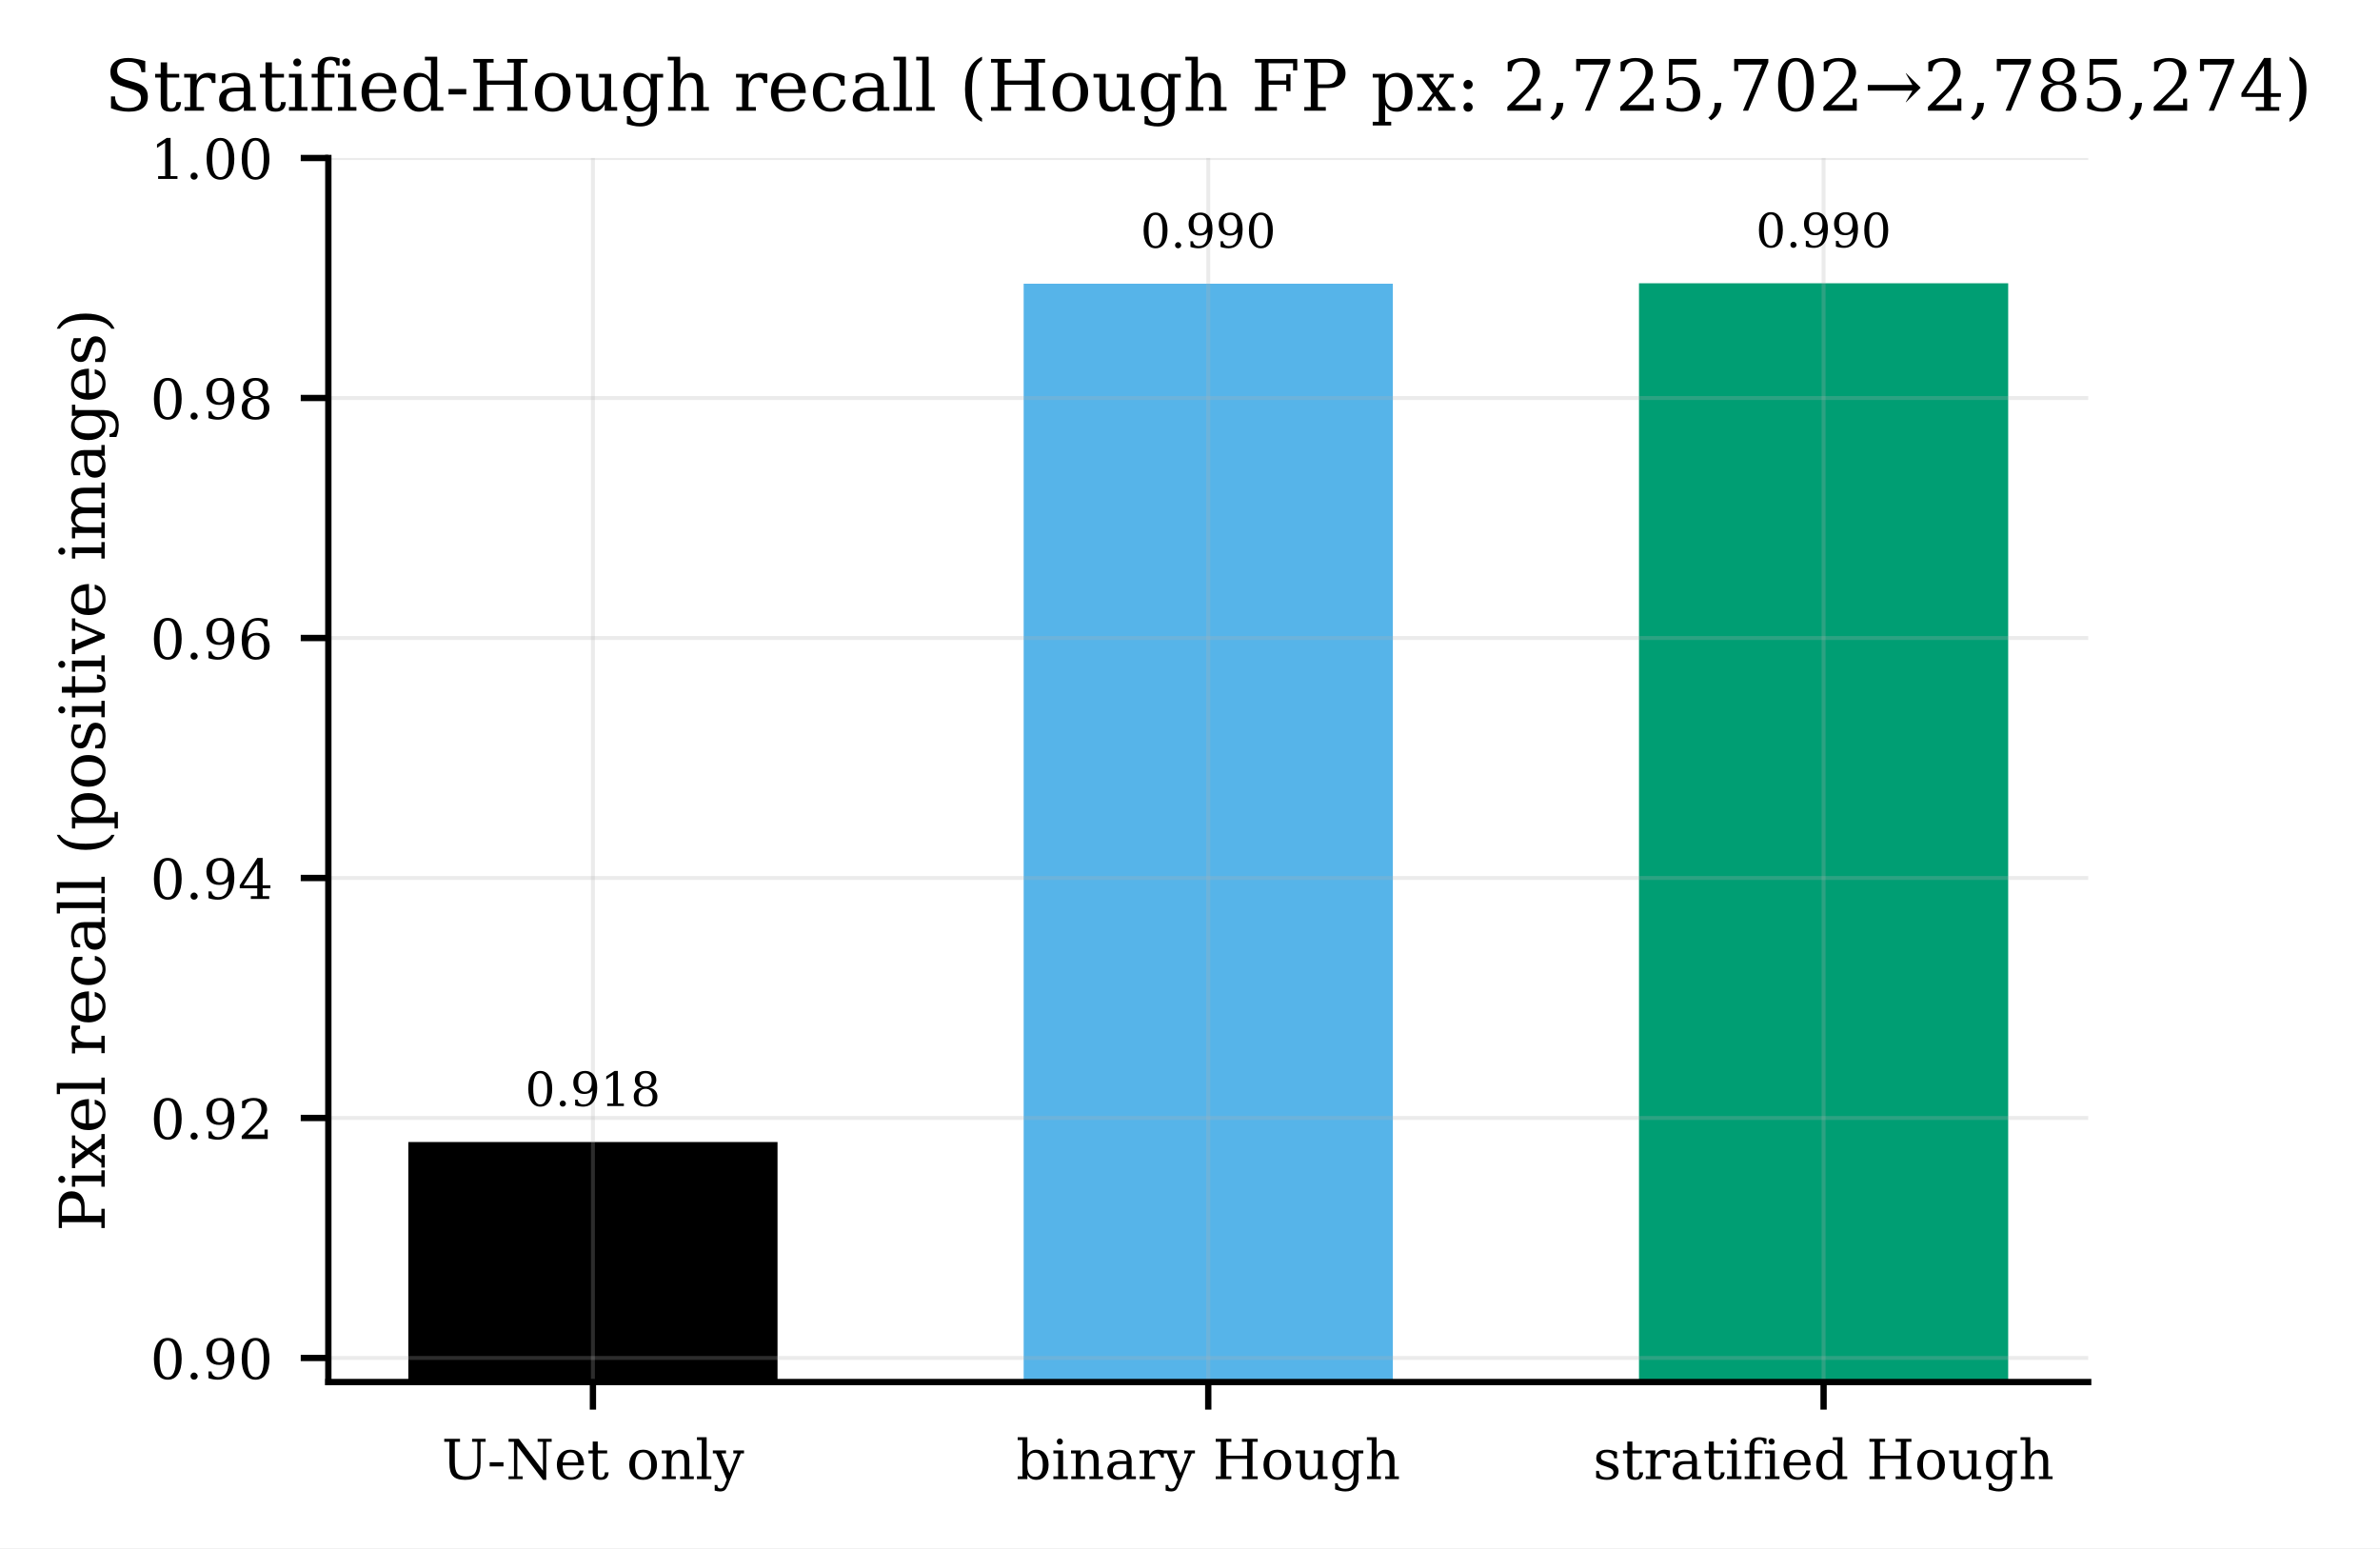
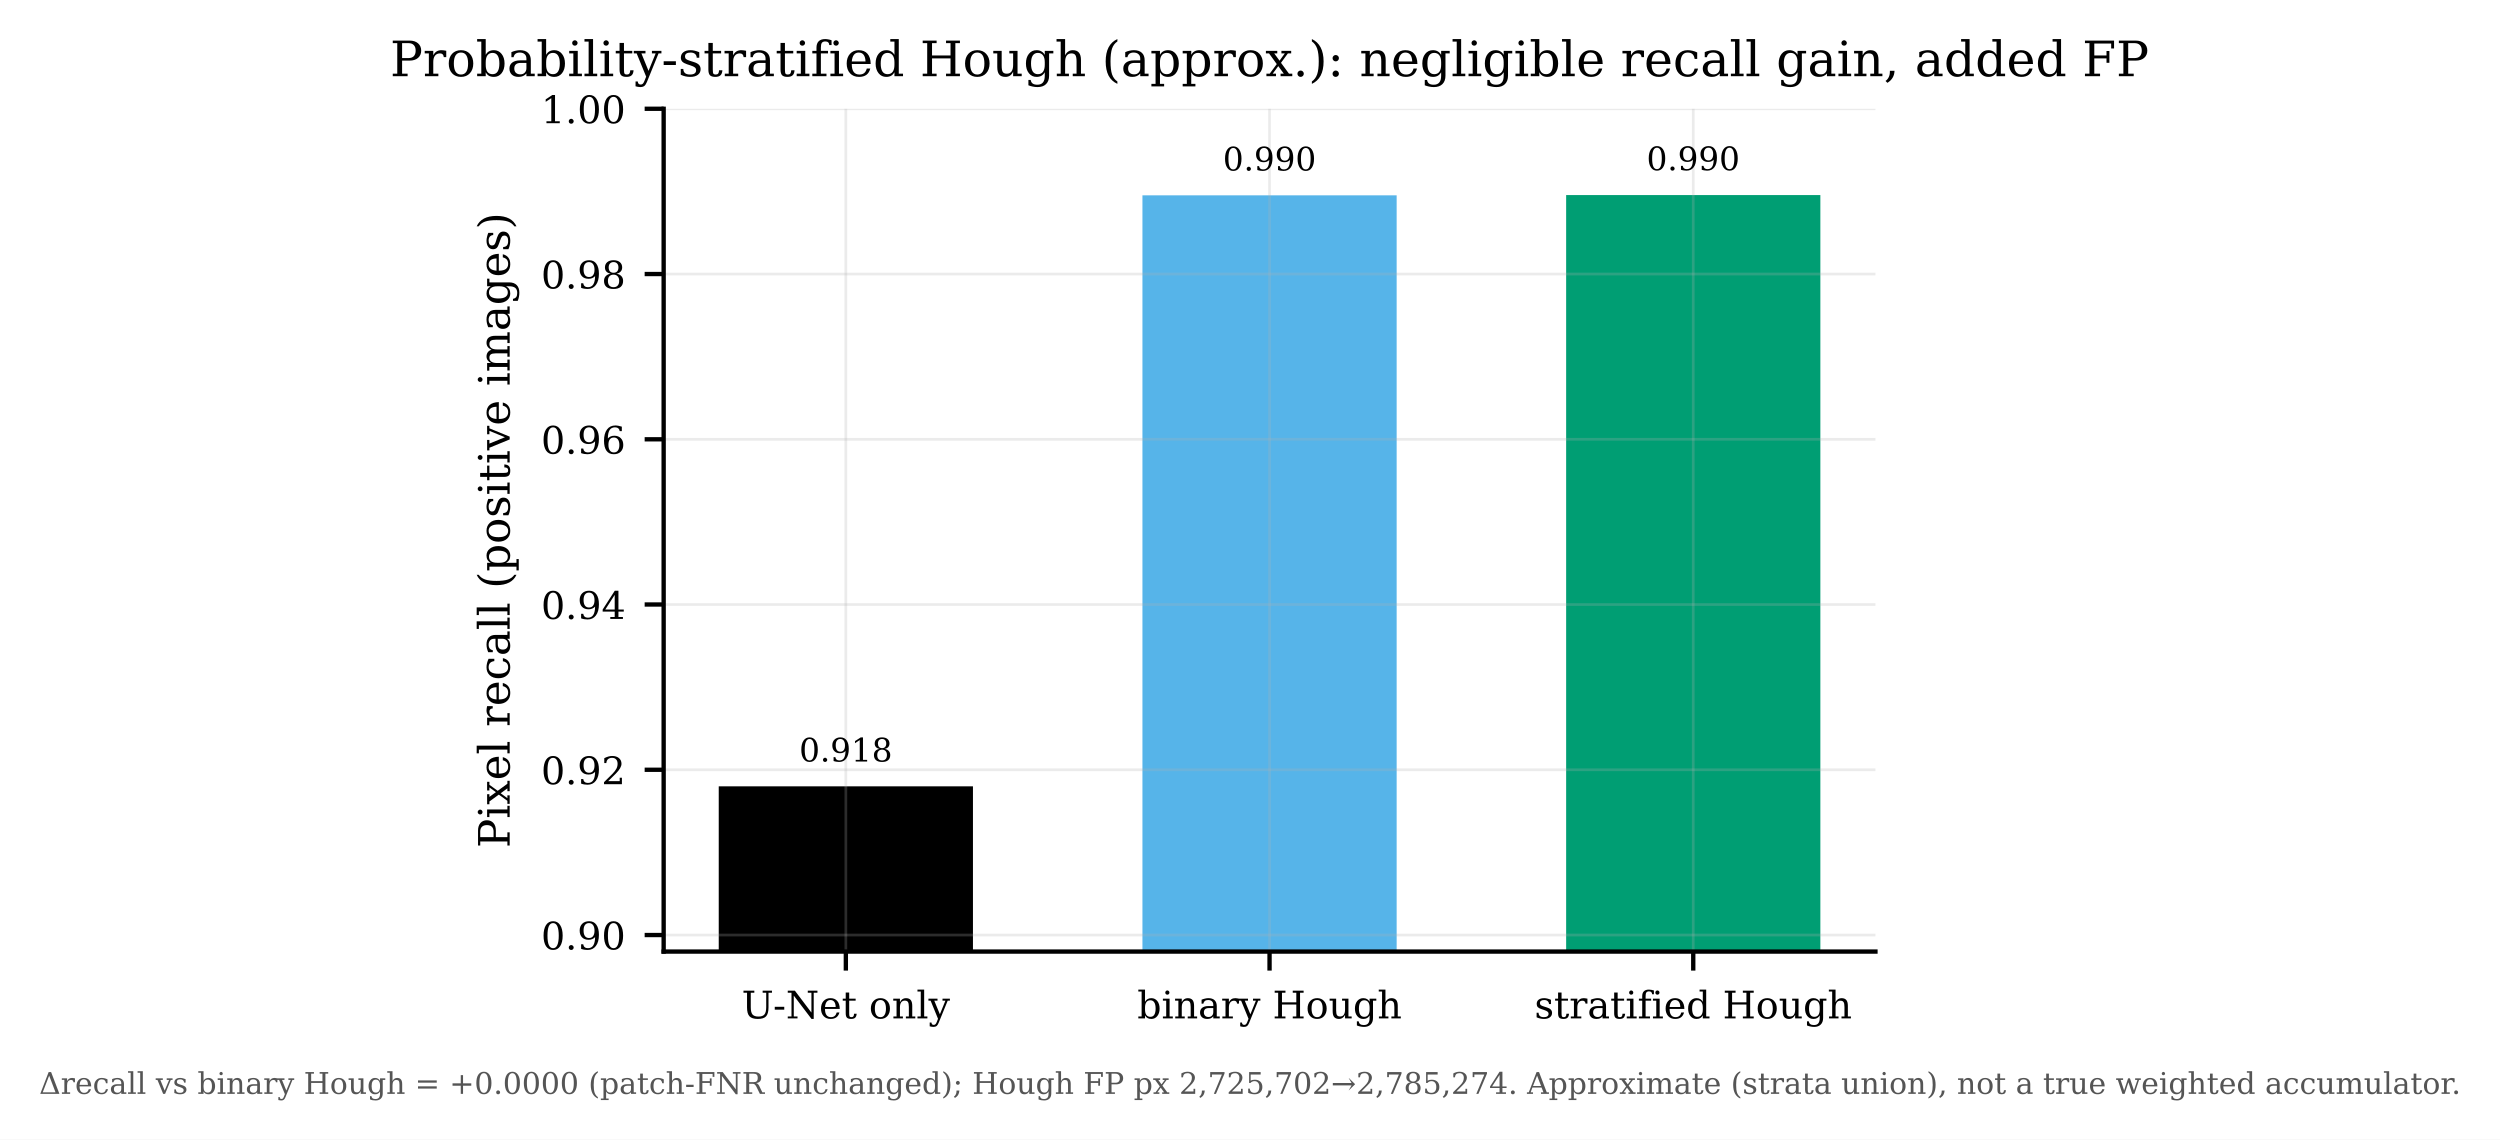
- <svg xmlns="http://www.w3.org/2000/svg" xmlns:xlink="http://www.w3.org/1999/xlink" width="301.854pt" height="196.345pt" viewBox="0 0 301.854 196.345" version="1.1">
+ <svg xmlns="http://www.w3.org/2000/svg" xmlns:xlink="http://www.w3.org/1999/xlink" width="460.478pt" height="209.901pt" viewBox="0 0 460.478 209.901" version="1.1">
  <defs>
    <style type="text/css">*{stroke-linejoin: round; stroke-linecap: butt}</style>
  </defs>
  <g id="figure_1">
    <g id="patch_1">
-       <path d="M 0 196.345 L 301.854 196.345 L 301.854 0 L 0 0 z " style="fill: #ffffff" />
+       <path d="M 0 209.901 L 460.478 209.901 L 460.478 0 L 0 0 z " style="fill: #ffffff" />
    </g>
    <g id="axes_1">
      <g id="patch_2">
-         <path d="M 41.642 175.271 L 264.842 175.271 L 264.842 20.039 L 41.642 20.039 z " style="fill: #ffffff" />
+         <path d="M 122.239 175.271 L 345.439 175.271 L 345.439 20.039 L 122.239 20.039 z " style="fill: #ffffff" />
      </g>
      <g id="patch_3">
-         <path d="M 51.788 1541.861 L 98.613 1541.861 L 98.613 144.834 L 51.788 144.834 z " clip-path="url(#p39f0171500)" />
+         <path d="M 132.385 1541.861 L 179.21 1541.861 L 179.21 144.834 L 132.385 144.834 z " clip-path="url(#p496af72035)" />
      </g>
      <g id="patch_4">
-         <path d="M 129.83 1541.861 L 176.655 1541.861 L 176.655 35.977 L 129.83 35.977 z " clip-path="url(#p39f0171500)" style="fill: #56b4e9" />
+         <path d="M 210.427 1541.861 L 257.252 1541.861 L 257.252 35.977 L 210.427 35.977 z " clip-path="url(#p496af72035)" style="fill: #56b4e9" />
      </g>
      <g id="patch_5">
-         <path d="M 207.872 1541.861 L 254.697 1541.861 L 254.697 35.925 L 207.872 35.925 z " clip-path="url(#p39f0171500)" style="fill: #009e73" />
+         <path d="M 288.469 1541.861 L 335.294 1541.861 L 335.294 35.925 L 288.469 35.925 z " clip-path="url(#p496af72035)" style="fill: #009e73" />
      </g>
      <g id="matplotlib.axis_1">
        <g id="xtick_1">
          <g id="line2d_1">
-             <path d="M 75.2 175.271 L 75.2 20.039 " clip-path="url(#p39f0171500)" style="fill: none; stroke: #b0b0b0; stroke-opacity: 0.25; stroke-width: 0.5; stroke-linecap: square" />
+             <path d="M 155.797 175.271 L 155.797 20.039 " clip-path="url(#p496af72035)" style="fill: none; stroke: #b0b0b0; stroke-opacity: 0.25; stroke-width: 0.5; stroke-linecap: square" />
          </g>
          <g id="line2d_2">
            <defs>
-               <path id="m455a254ea5" d="M 0 0 L 0 3.5 " style="stroke: #000000; stroke-width: 0.8" />
+               <path id="m4105979a50" d="M 0 0 L 0 3.5 " style="stroke: #000000; stroke-width: 0.8" />
            </defs>
            <g>
-               <use xlink:href="#m455a254ea5" x="75.2" y="175.271" style="stroke: #000000; stroke-width: 0.8" />
+               <use xlink:href="#m4105979a50" x="155.797" y="175.271" style="stroke: #000000; stroke-width: 0.8" />
            </g>
          </g>
          <g id="text_1">
-             <text style="font-size: 7px; font-family: 'DejaVu Serif', serif; text-anchor: middle" x="75.2" y="187.589" transform="rotate(-0 75.20023 187.5895)">U-Net only</text>
+             <text style="font-size: 7px; font-family: 'DejaVu Serif', serif; text-anchor: middle" x="155.797" y="187.589" transform="rotate(-0 155.7972 187.5895)">U-Net only</text>
          </g>
        </g>
        <g id="xtick_2">
          <g id="line2d_3">
-             <path d="M 153.242 175.271 L 153.242 20.039 " clip-path="url(#p39f0171500)" style="fill: none; stroke: #b0b0b0; stroke-opacity: 0.25; stroke-width: 0.5; stroke-linecap: square" />
+             <path d="M 233.839 175.271 L 233.839 20.039 " clip-path="url(#p496af72035)" style="fill: none; stroke: #b0b0b0; stroke-opacity: 0.25; stroke-width: 0.5; stroke-linecap: square" />
          </g>
          <g id="line2d_4">
            <g>
-               <use xlink:href="#m455a254ea5" x="153.242" y="175.271" style="stroke: #000000; stroke-width: 0.8" />
+               <use xlink:href="#m4105979a50" x="233.839" y="175.271" style="stroke: #000000; stroke-width: 0.8" />
            </g>
          </g>
          <g id="text_2">
-             <text style="font-size: 7px; font-family: 'DejaVu Serif', serif; text-anchor: middle" x="153.242" y="187.589" transform="rotate(-0 153.2422 187.5895)">binary Hough</text>
+             <text style="font-size: 7px; font-family: 'DejaVu Serif', serif; text-anchor: middle" x="233.839" y="187.589" transform="rotate(-0 233.8392 187.5895)">binary Hough</text>
          </g>
        </g>
        <g id="xtick_3">
          <g id="line2d_5">
-             <path d="M 231.284 175.271 L 231.284 20.039 " clip-path="url(#p39f0171500)" style="fill: none; stroke: #b0b0b0; stroke-opacity: 0.25; stroke-width: 0.5; stroke-linecap: square" />
+             <path d="M 311.881 175.271 L 311.881 20.039 " clip-path="url(#p496af72035)" style="fill: none; stroke: #b0b0b0; stroke-opacity: 0.25; stroke-width: 0.5; stroke-linecap: square" />
          </g>
          <g id="line2d_6">
            <g>
-               <use xlink:href="#m455a254ea5" x="231.284" y="175.271" style="stroke: #000000; stroke-width: 0.8" />
+               <use xlink:href="#m4105979a50" x="311.881" y="175.271" style="stroke: #000000; stroke-width: 0.8" />
            </g>
          </g>
          <g id="text_3">
-             <text style="font-size: 7px; font-family: 'DejaVu Serif', serif; text-anchor: middle" x="231.284" y="187.589" transform="rotate(-0 231.2841 187.5895)">stratified Hough</text>
+             <text style="font-size: 7px; font-family: 'DejaVu Serif', serif; text-anchor: middle" x="311.881" y="187.589" transform="rotate(-0 311.8811 187.5895)">stratified Hough</text>
          </g>
        </g>
      </g>
      <g id="matplotlib.axis_2">
        <g id="ytick_1">
          <g id="line2d_7">
-             <path d="M 41.642 172.221 L 264.842 172.221 " clip-path="url(#p39f0171500)" style="fill: none; stroke: #b0b0b0; stroke-opacity: 0.25; stroke-width: 0.5; stroke-linecap: square" />
+             <path d="M 122.239 172.221 L 345.439 172.221 " clip-path="url(#p496af72035)" style="fill: none; stroke: #b0b0b0; stroke-opacity: 0.25; stroke-width: 0.5; stroke-linecap: square" />
          </g>
          <g id="line2d_8">
            <defs>
-               <path id="m5a4b712ed2" d="M 0 0 L -3.5 0 " style="stroke: #000000; stroke-width: 0.8" />
+               <path id="me792be87bf" d="M 0 0 L -3.5 0 " style="stroke: #000000; stroke-width: 0.8" />
            </defs>
            <g>
-               <use xlink:href="#m5a4b712ed2" x="41.642" y="172.221" style="stroke: #000000; stroke-width: 0.8" />
+               <use xlink:href="#me792be87bf" x="122.239" y="172.221" style="stroke: #000000; stroke-width: 0.8" />
            </g>
          </g>
          <g id="text_4">
-             <text style="font-size: 7px; font-family: 'DejaVu Serif', serif; text-anchor: end" x="34.642" y="174.88" transform="rotate(-0 34.64219 174.8803)">0.90</text>
+             <text style="font-size: 7px; font-family: 'DejaVu Serif', serif; text-anchor: end" x="115.239" y="174.88" transform="rotate(-0 115.2392 174.8803)">0.90</text>
          </g>
        </g>
        <g id="ytick_2">
          <g id="line2d_9">
-             <path d="M 41.642 141.784 L 264.842 141.784 " clip-path="url(#p39f0171500)" style="fill: none; stroke: #b0b0b0; stroke-opacity: 0.25; stroke-width: 0.5; stroke-linecap: square" />
+             <path d="M 122.239 141.784 L 345.439 141.784 " clip-path="url(#p496af72035)" style="fill: none; stroke: #b0b0b0; stroke-opacity: 0.25; stroke-width: 0.5; stroke-linecap: square" />
          </g>
          <g id="line2d_10">
            <g>
-               <use xlink:href="#m5a4b712ed2" x="41.642" y="141.784" style="stroke: #000000; stroke-width: 0.8" />
+               <use xlink:href="#me792be87bf" x="122.239" y="141.784" style="stroke: #000000; stroke-width: 0.8" />
            </g>
          </g>
          <g id="text_5">
-             <text style="font-size: 7px; font-family: 'DejaVu Serif', serif; text-anchor: end" x="34.642" y="144.444" transform="rotate(-0 34.64219 144.4439)">0.92</text>
+             <text style="font-size: 7px; font-family: 'DejaVu Serif', serif; text-anchor: end" x="115.239" y="144.444" transform="rotate(-0 115.2392 144.4439)">0.92</text>
          </g>
        </g>
        <g id="ytick_3">
          <g id="line2d_11">
-             <path d="M 41.642 111.348 L 264.842 111.348 " clip-path="url(#p39f0171500)" style="fill: none; stroke: #b0b0b0; stroke-opacity: 0.25; stroke-width: 0.5; stroke-linecap: square" />
+             <path d="M 122.239 111.348 L 345.439 111.348 " clip-path="url(#p496af72035)" style="fill: none; stroke: #b0b0b0; stroke-opacity: 0.25; stroke-width: 0.5; stroke-linecap: square" />
          </g>
          <g id="line2d_12">
            <g>
-               <use xlink:href="#m5a4b712ed2" x="41.642" y="111.348" style="stroke: #000000; stroke-width: 0.8" />
+               <use xlink:href="#me792be87bf" x="122.239" y="111.348" style="stroke: #000000; stroke-width: 0.8" />
            </g>
          </g>
          <g id="text_6">
-             <text style="font-size: 7px; font-family: 'DejaVu Serif', serif; text-anchor: end" x="34.642" y="114.007" transform="rotate(-0 34.64219 114.0074)">0.94</text>
+             <text style="font-size: 7px; font-family: 'DejaVu Serif', serif; text-anchor: end" x="115.239" y="114.007" transform="rotate(-0 115.2392 114.0074)">0.94</text>
          </g>
        </g>
        <g id="ytick_4">
          <g id="line2d_13">
-             <path d="M 41.642 80.912 L 264.842 80.912 " clip-path="url(#p39f0171500)" style="fill: none; stroke: #b0b0b0; stroke-opacity: 0.25; stroke-width: 0.5; stroke-linecap: square" />
+             <path d="M 122.239 80.912 L 345.439 80.912 " clip-path="url(#p496af72035)" style="fill: none; stroke: #b0b0b0; stroke-opacity: 0.25; stroke-width: 0.5; stroke-linecap: square" />
          </g>
          <g id="line2d_14">
            <g>
-               <use xlink:href="#m5a4b712ed2" x="41.642" y="80.912" style="stroke: #000000; stroke-width: 0.8" />
+               <use xlink:href="#me792be87bf" x="122.239" y="80.912" style="stroke: #000000; stroke-width: 0.8" />
            </g>
          </g>
          <g id="text_7">
-             <text style="font-size: 7px; font-family: 'DejaVu Serif', serif; text-anchor: end" x="34.642" y="83.571" transform="rotate(-0 34.64219 83.57095)">0.96</text>
+             <text style="font-size: 7px; font-family: 'DejaVu Serif', serif; text-anchor: end" x="115.239" y="83.571" transform="rotate(-0 115.2392 83.57095)">0.96</text>
          </g>
        </g>
        <g id="ytick_5">
          <g id="line2d_15">
-             <path d="M 41.642 50.475 L 264.842 50.475 " clip-path="url(#p39f0171500)" style="fill: none; stroke: #b0b0b0; stroke-opacity: 0.25; stroke-width: 0.5; stroke-linecap: square" />
+             <path d="M 122.239 50.475 L 345.439 50.475 " clip-path="url(#p496af72035)" style="fill: none; stroke: #b0b0b0; stroke-opacity: 0.25; stroke-width: 0.5; stroke-linecap: square" />
          </g>
          <g id="line2d_16">
            <g>
-               <use xlink:href="#m5a4b712ed2" x="41.642" y="50.475" style="stroke: #000000; stroke-width: 0.8" />
+               <use xlink:href="#me792be87bf" x="122.239" y="50.475" style="stroke: #000000; stroke-width: 0.8" />
            </g>
          </g>
          <g id="text_8">
-             <text style="font-size: 7px; font-family: 'DejaVu Serif', serif; text-anchor: end" x="34.642" y="53.135" transform="rotate(-0 34.64219 53.1345)">0.98</text>
+             <text style="font-size: 7px; font-family: 'DejaVu Serif', serif; text-anchor: end" x="115.239" y="53.135" transform="rotate(-0 115.2392 53.1345)">0.98</text>
          </g>
        </g>
        <g id="ytick_6">
          <g id="line2d_17">
-             <path d="M 41.642 20.039 L 264.842 20.039 " clip-path="url(#p39f0171500)" style="fill: none; stroke: #b0b0b0; stroke-opacity: 0.25; stroke-width: 0.5; stroke-linecap: square" />
+             <path d="M 122.239 20.039 L 345.439 20.039 " clip-path="url(#p496af72035)" style="fill: none; stroke: #b0b0b0; stroke-opacity: 0.25; stroke-width: 0.5; stroke-linecap: square" />
          </g>
          <g id="line2d_18">
            <g>
-               <use xlink:href="#m5a4b712ed2" x="41.642" y="20.039" style="stroke: #000000; stroke-width: 0.8" />
+               <use xlink:href="#me792be87bf" x="122.239" y="20.039" style="stroke: #000000; stroke-width: 0.8" />
            </g>
          </g>
          <g id="text_9">
-             <text style="font-size: 7px; font-family: 'DejaVu Serif', serif; text-anchor: end" x="34.642" y="22.698" transform="rotate(-0 34.64219 22.69805)">1.00</text>
+             <text style="font-size: 7px; font-family: 'DejaVu Serif', serif; text-anchor: end" x="115.239" y="22.698" transform="rotate(-0 115.2392 22.69805)">1.00</text>
          </g>
        </g>
        <g id="text_10">
-           <text style="font-size: 8px; font-family: 'DejaVu Serif', serif; text-anchor: middle" x="13.279" y="97.655" transform="rotate(-90 13.27875 97.65459)">Pixel recall (positive images)</text>
+           <text style="font-size: 8px; font-family: 'DejaVu Serif', serif; text-anchor: middle" x="93.876" y="97.655" transform="rotate(-90 93.87574 97.65459)">Pixel recall (positive images)</text>
        </g>
      </g>
      <g id="patch_6">
-         <path d="M 41.642 175.271 L 41.642 20.039 " style="fill: none; stroke: #000000; stroke-width: 0.8; stroke-linejoin: miter; stroke-linecap: square" />
+         <path d="M 122.239 175.271 L 122.239 20.039 " style="fill: none; stroke: #000000; stroke-width: 0.8; stroke-linejoin: miter; stroke-linecap: square" />
      </g>
      <g id="patch_7">
-         <path d="M 41.642 175.271 L 264.842 175.271 " style="fill: none; stroke: #000000; stroke-width: 0.8; stroke-linejoin: miter; stroke-linecap: square" />
+         <path d="M 122.239 175.271 L 345.439 175.271 " style="fill: none; stroke: #000000; stroke-width: 0.8; stroke-linejoin: miter; stroke-linecap: square" />
      </g>
      <g id="text_11">
-         <text style="font-size: 6px; font-family: 'DejaVu Serif', serif; text-anchor: middle" x="75.2" y="140.269" transform="rotate(-0 75.20023 140.2687)">0.918</text>
+         <text style="font-size: 6px; font-family: 'DejaVu Serif', serif; text-anchor: middle" x="155.797" y="140.269" transform="rotate(-0 155.7972 140.2687)">0.918</text>
      </g>
      <g id="text_12">
-         <text style="font-size: 6px; font-family: 'DejaVu Serif', serif; text-anchor: middle" x="153.242" y="31.411" transform="rotate(-0 153.2422 31.41118)">0.990</text>
+         <text style="font-size: 6px; font-family: 'DejaVu Serif', serif; text-anchor: middle" x="233.839" y="31.411" transform="rotate(-0 233.8392 31.41118)">0.990</text>
      </g>
      <g id="text_13">
-         <text style="font-size: 6px; font-family: 'DejaVu Serif', serif; text-anchor: middle" x="231.284" y="31.359" transform="rotate(-0 231.2841 31.35943)">0.990</text>
+         <text style="font-size: 6px; font-family: 'DejaVu Serif', serif; text-anchor: middle" x="311.881" y="31.359" transform="rotate(-0 311.8811 31.35943)">0.990</text>
      </g>
      <g id="text_14">
-         <text style="font-size: 9px; font-family: 'DejaVu Serif', serif; text-anchor: middle" x="153.242" y="14.039" transform="rotate(-0 153.2422 14.03859)">Stratified-Hough recall  (Hough FP px: 2,725,702→2,785,274)</text>
+         <text style="font-size: 9px; font-family: 'DejaVu Serif', serif; text-anchor: middle" x="233.839" y="14.039" transform="rotate(-0 233.8392 14.03859)">Probability-stratified Hough (approx.): negligible recall gain, added FP</text>
      </g>
+     </g>
+     <g id="text_15">
+       <text style="font-size: 5.5px; font-family: 'DejaVu Serif', serif; text-anchor: middle; fill: #555555" x="230.239" y="201.479" transform="rotate(-0 230.2392 201.4786)">Δrecall vs binary Hough = +0.0000 (patch-FNR unchanged); Hough FP px 2,725,702→2,785,274. Approximate (strata union), not a true weighted accumulator.</text>
    </g>
  </g>
  <defs>
-     <clipPath id="p39f0171500">
-       <rect x="41.642" y="20.039" width="223.2" height="155.232" />
+     <clipPath id="p496af72035">
+       <rect x="122.239" y="20.039" width="223.2" height="155.232" />
    </clipPath>
  </defs>
</svg>
